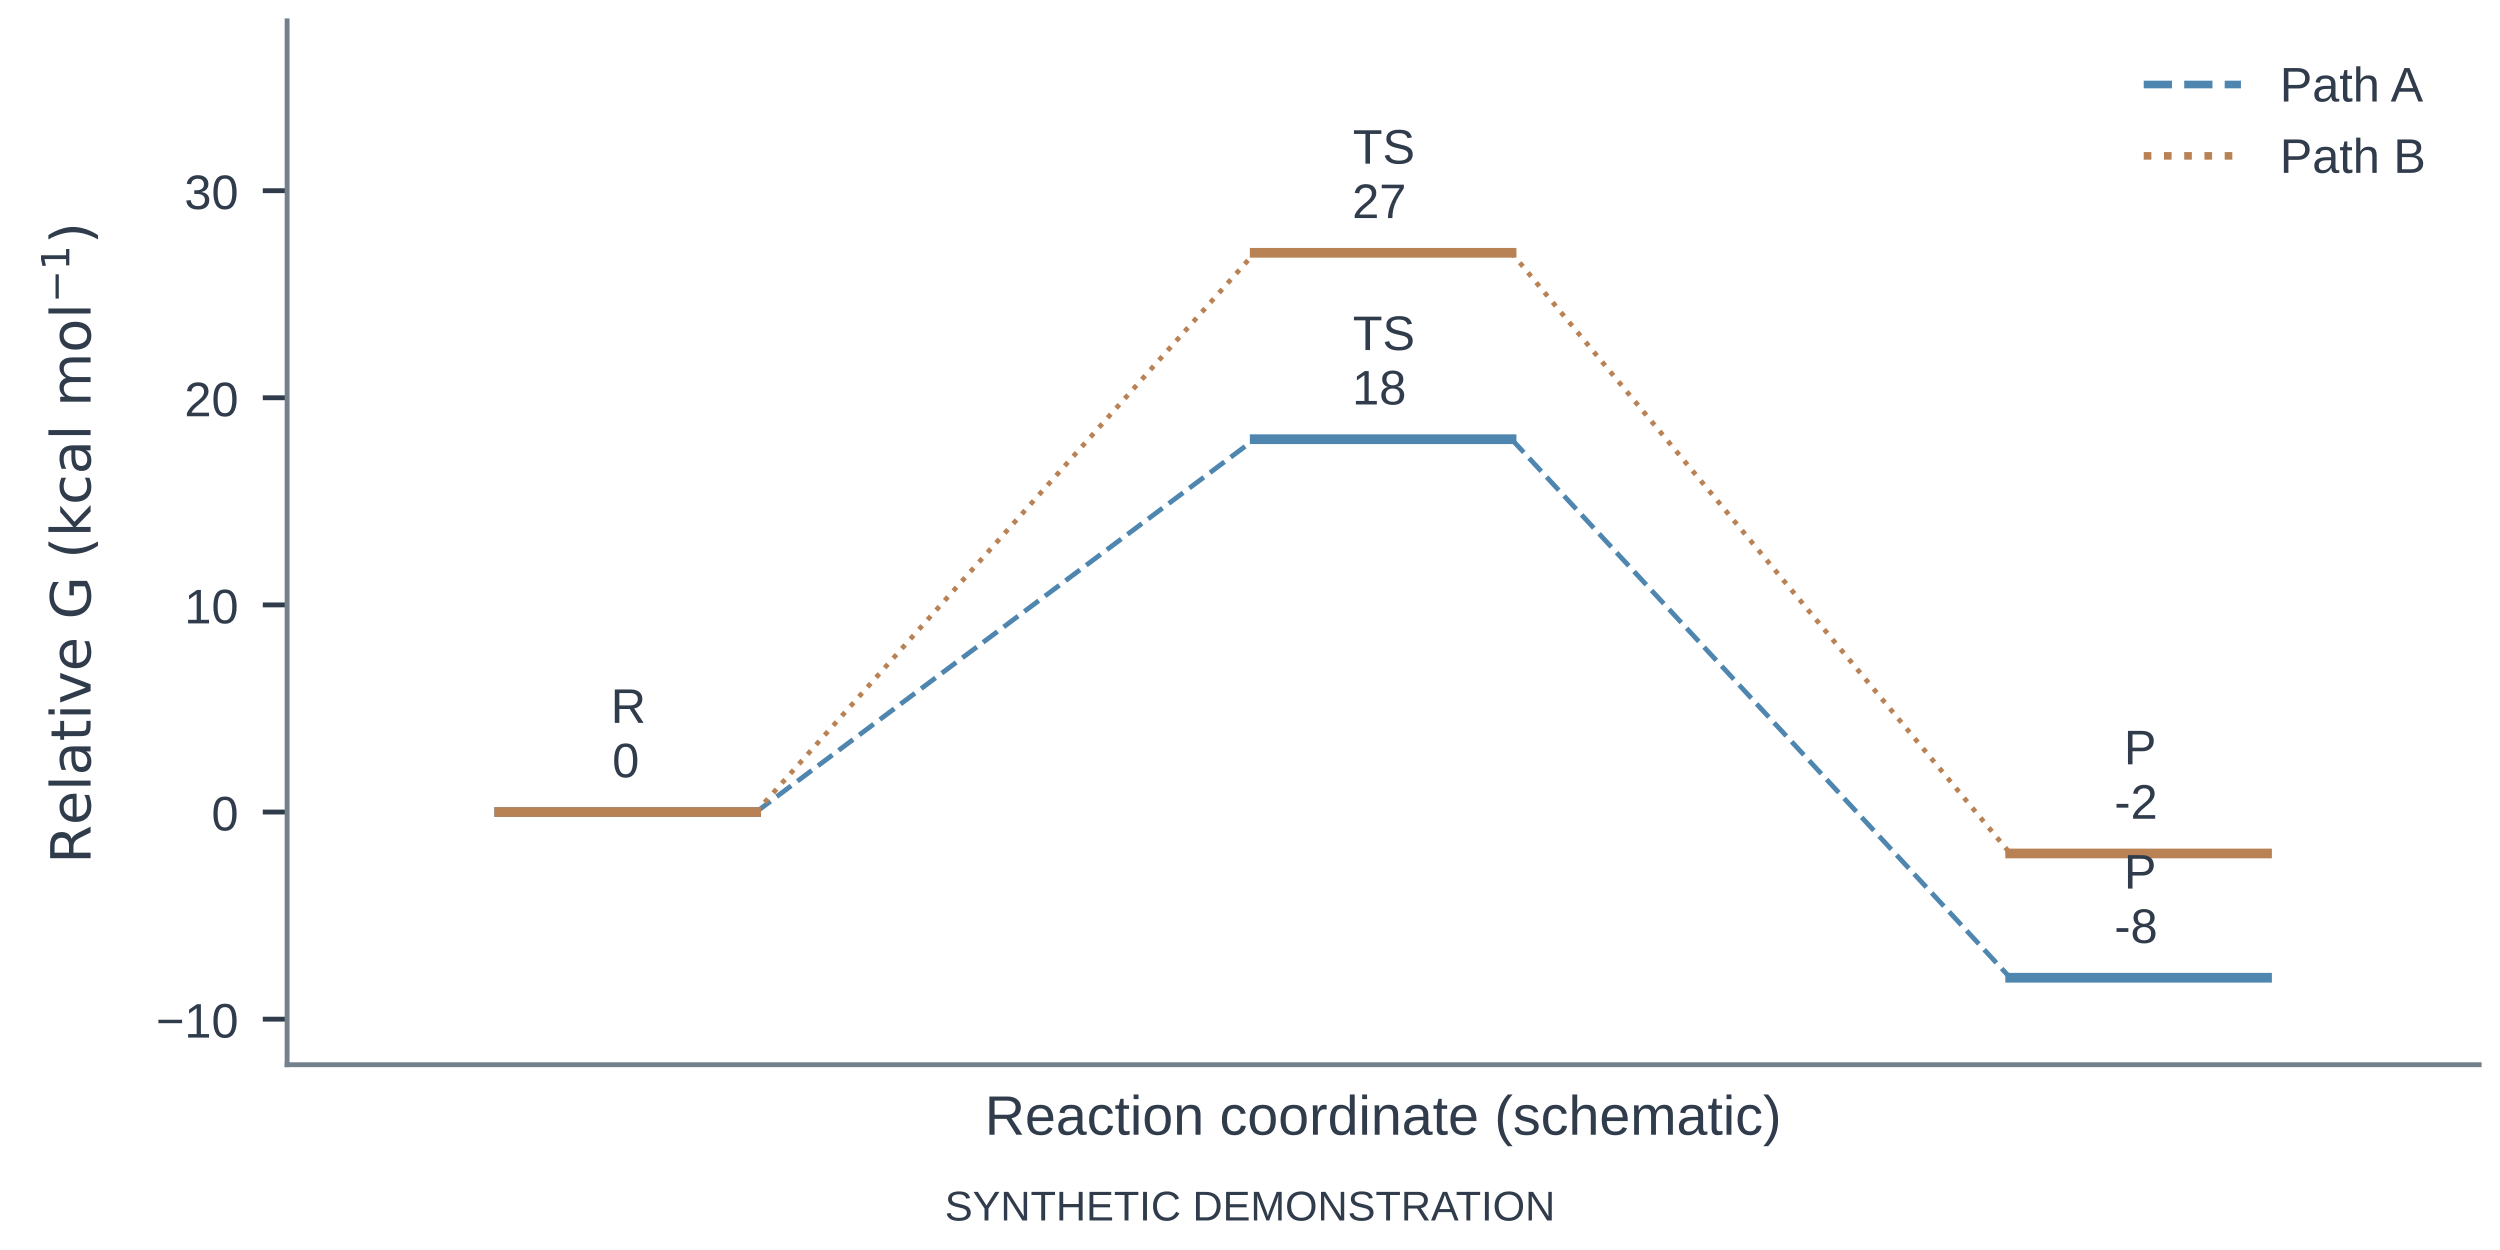
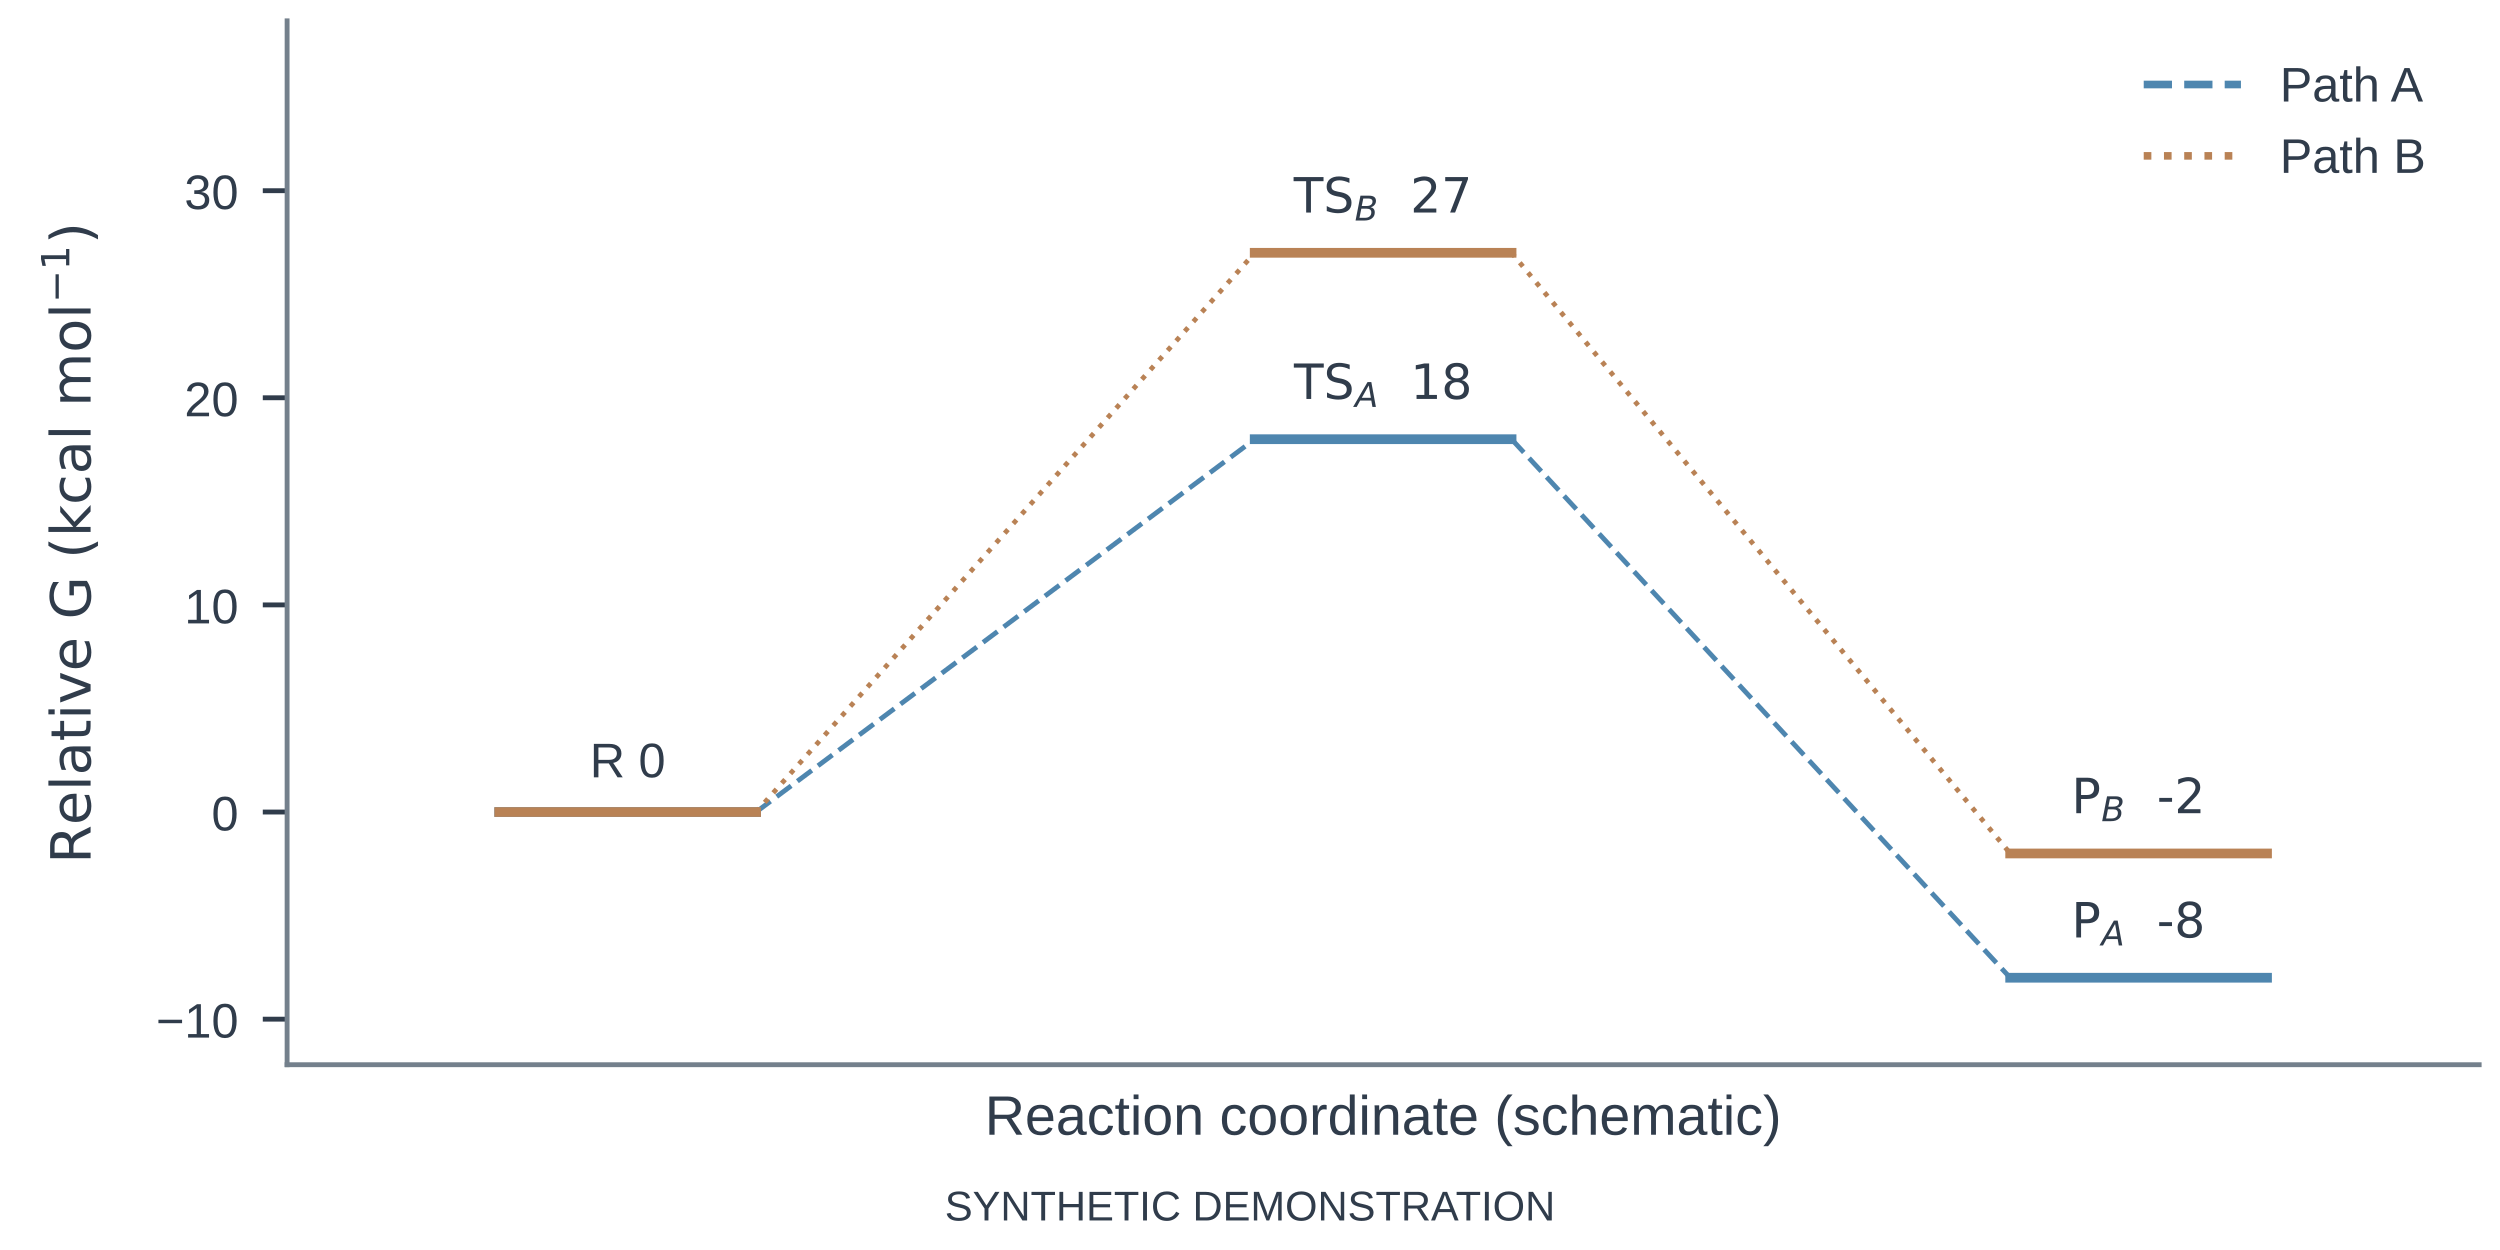
<svg xmlns="http://www.w3.org/2000/svg" xmlns:xlink="http://www.w3.org/1999/xlink" width="360pt" height="180pt" viewBox="0 0 360 180" version="1.1">
  <defs>
    <style type="text/css">*{stroke-linejoin: round; stroke-linecap: butt}</style>
  </defs>
  <g id="figure_1">
    <g id="patch_1">
      <path d="M 0 180  L 360 180  L 360 0  L 0 0  z " style="fill: #ffffff" />
    </g>
    <g id="axes_1">
      <g id="patch_2">
        <path d="M 41.342 153.319  L 357 153.319  L 357 3  L 41.342 3  z " style="fill: #ffffff" />
      </g>
      <g id="matplotlib.axis_1">
        <g id="text_1">
          <text style="font-size: 8px; font-family: 'Liberation Sans', 'DejaVu Sans', 'Arial', 'Helvetica', sans-serif; text-anchor: middle; fill: #303c4b" x="199.171" y="163.398" transform="rotate(-0 199.171 163.398)">Reaction coordinate (schematic)</text>
        </g>
      </g>
      <g id="matplotlib.axis_2">
        <g id="ytick_1">
          <g id="line2d_1">
            <defs>
-               <path id="mccabe4b6b4" d="M 0 0  L -3.5 0  " style="stroke: #303c4b; stroke-width: 0.7" />
+               <path id="m10c1fe4c57" d="M 0 0  L -3.5 0  " style="stroke: #303c4b; stroke-width: 0.7" />
            </defs>
            <g>
-               <use xlink:href="#mccabe4b6b4" x="41.342" y="146.758" style="fill: #303c4b; stroke: #303c4b; stroke-width: 0.7" />
+               <use xlink:href="#m10c1fe4c57" x="41.342" y="146.758" style="fill: #303c4b; stroke: #303c4b; stroke-width: 0.7" />
            </g>
          </g>
          <g id="text_2">
            <text style="font-size: 7px; font-family: 'Liberation Sans', 'DejaVu Sans', 'Arial', 'Helvetica', sans-serif; text-anchor: end; fill: #303c4b" x="34.342" y="149.417" transform="rotate(-0 34.34224 149.4172)">−10</text>
          </g>
        </g>
        <g id="ytick_2">
          <g id="line2d_2">
            <g>
-               <use xlink:href="#mccabe4b6b4" x="41.342" y="116.933" style="fill: #303c4b; stroke: #303c4b; stroke-width: 0.7" />
+               <use xlink:href="#m10c1fe4c57" x="41.342" y="116.933" style="fill: #303c4b; stroke: #303c4b; stroke-width: 0.7" />
            </g>
          </g>
          <g id="text_3">
            <text style="font-size: 7px; font-family: 'Liberation Sans', 'DejaVu Sans', 'Arial', 'Helvetica', sans-serif; text-anchor: end; fill: #303c4b" x="34.342" y="119.592" transform="rotate(-0 34.34224 119.592)">0</text>
          </g>
        </g>
        <g id="ytick_3">
          <g id="line2d_3">
            <g>
-               <use xlink:href="#mccabe4b6b4" x="41.342" y="87.107" style="fill: #303c4b; stroke: #303c4b; stroke-width: 0.7" />
+               <use xlink:href="#m10c1fe4c57" x="41.342" y="87.107" style="fill: #303c4b; stroke: #303c4b; stroke-width: 0.7" />
            </g>
          </g>
          <g id="text_4">
            <text style="font-size: 7px; font-family: 'Liberation Sans', 'DejaVu Sans', 'Arial', 'Helvetica', sans-serif; text-anchor: end; fill: #303c4b" x="34.342" y="89.767" transform="rotate(-0 34.34224 89.76677)">10</text>
          </g>
        </g>
        <g id="ytick_4">
          <g id="line2d_4">
            <g>
-               <use xlink:href="#mccabe4b6b4" x="41.342" y="57.282" style="fill: #303c4b; stroke: #303c4b; stroke-width: 0.7" />
+               <use xlink:href="#m10c1fe4c57" x="41.342" y="57.282" style="fill: #303c4b; stroke: #303c4b; stroke-width: 0.7" />
            </g>
          </g>
          <g id="text_5">
            <text style="font-size: 7px; font-family: 'Liberation Sans', 'DejaVu Sans', 'Arial', 'Helvetica', sans-serif; text-anchor: end; fill: #303c4b" x="34.342" y="59.942" transform="rotate(-0 34.34224 59.94157)">20</text>
          </g>
        </g>
        <g id="ytick_5">
          <g id="line2d_5">
            <g>
-               <use xlink:href="#mccabe4b6b4" x="41.342" y="27.457" style="fill: #303c4b; stroke: #303c4b; stroke-width: 0.7" />
+               <use xlink:href="#m10c1fe4c57" x="41.342" y="27.457" style="fill: #303c4b; stroke: #303c4b; stroke-width: 0.7" />
            </g>
          </g>
          <g id="text_6">
            <text style="font-size: 7px; font-family: 'Liberation Sans', 'DejaVu Sans', 'Arial', 'Helvetica', sans-serif; text-anchor: end; fill: #303c4b" x="34.342" y="30.116" transform="rotate(-0 34.34224 30.11636)">30</text>
          </g>
        </g>
        <g id="text_7">
          <g style="fill: #303c4b" transform="translate(13.90521 124.3598) rotate(-90)">
            <text>
              <tspan x="0" y="-0.858" style="font-size: 8px; font-family: 'DejaVu Sans'; fill: #303c4b">R</tspan>
              <tspan x="5.559" y="-0.858" style="font-size: 8px; font-family: 'DejaVu Sans'; fill: #303c4b">e</tspan>
              <tspan x="10.48" y="-0.858" style="font-size: 8px; font-family: 'DejaVu Sans'; fill: #303c4b">l</tspan>
              <tspan x="12.703" y="-0.858" style="font-size: 8px; font-family: 'DejaVu Sans'; fill: #303c4b">a</tspan>
              <tspan x="17.605" y="-0.858" style="font-size: 8px; font-family: 'DejaVu Sans'; fill: #303c4b">t</tspan>
              <tspan x="20.742" y="-0.858" style="font-size: 8px; font-family: 'DejaVu Sans'; fill: #303c4b">i</tspan>
              <tspan x="22.965" y="-0.858" style="font-size: 8px; font-family: 'DejaVu Sans'; fill: #303c4b">v</tspan>
              <tspan x="27.699" y="-0.858" style="font-size: 8px; font-family: 'DejaVu Sans'; fill: #303c4b">e</tspan>
              <tspan x="32.621" y="-0.858" style="font-size: 8px; font-family: 'DejaVu Sans'; fill: #303c4b"> </tspan>
              <tspan x="35.164" y="-0.858" style="font-size: 8px; font-family: 'DejaVu Sans'; fill: #303c4b">G</tspan>
              <tspan x="41.363" y="-0.858" style="font-size: 8px; font-family: 'DejaVu Sans'; fill: #303c4b"> </tspan>
              <tspan x="43.906" y="-0.858" style="font-size: 8px; font-family: 'DejaVu Sans'; fill: #303c4b">(</tspan>
              <tspan x="47.027" y="-0.858" style="font-size: 8px; font-family: 'DejaVu Sans'; fill: #303c4b">k</tspan>
              <tspan x="51.66" y="-0.858" style="font-size: 8px; font-family: 'DejaVu Sans'; fill: #303c4b">c</tspan>
              <tspan x="56.059" y="-0.858" style="font-size: 8px; font-family: 'DejaVu Sans'; fill: #303c4b">a</tspan>
              <tspan x="60.961" y="-0.858" style="font-size: 8px; font-family: 'DejaVu Sans'; fill: #303c4b">l</tspan>
              <tspan x="65.781" y="-0.858" style="font-size: 8px; font-family: 'DejaVu Sans'; fill: #303c4b">m</tspan>
              <tspan x="73.574" y="-0.858" style="font-size: 8px; font-family: 'DejaVu Sans'; fill: #303c4b">o</tspan>
              <tspan x="78.469" y="-0.858" style="font-size: 8px; font-family: 'DejaVu Sans'; fill: #303c4b">l</tspan>
              <tspan x="89.242" y="-0.858" style="font-size: 8px; font-family: 'DejaVu Sans'; fill: #303c4b">)</tspan>
              <tspan x="80.768" y="-3.92" style="font-size: 5.6px; font-family: 'DejaVu Sans'; fill: #303c4b">−</tspan>
              <tspan x="85.46" y="-3.92" style="font-size: 5.6px; font-family: 'DejaVu Sans'; fill: #303c4b">1</tspan>
            </text>
          </g>
        </g>
      </g>
      <g id="line2d_6" />
      <g id="line2d_7">
-         <path d="M 71.89 116.933  L 108.877 116.933  " clip-path="url(#p15fb83deb0)" style="fill: none; stroke: #4e86af; stroke-width: 1.4; stroke-linecap: square" />
+         <path d="M 71.89 116.933  L 108.877 116.933  " clip-path="url(#p989845ee54)" style="fill: none; stroke: #4e86af; stroke-width: 1.4; stroke-linecap: square" />
      </g>
      <g id="line2d_8">
-         <path d="M 180.677 63.247  L 217.665 63.247  " clip-path="url(#p15fb83deb0)" style="fill: none; stroke: #4e86af; stroke-width: 1.4; stroke-linecap: square" />
+         <path d="M 180.677 63.247  L 217.665 63.247  " clip-path="url(#p989845ee54)" style="fill: none; stroke: #4e86af; stroke-width: 1.4; stroke-linecap: square" />
      </g>
      <g id="line2d_9">
-         <path d="M 108.877 116.933  L 180.677 63.247  " clip-path="url(#p15fb83deb0)" style="fill: none; stroke-dasharray: 2.59,1.12; stroke-dashoffset: 0; stroke: #4e86af; stroke-width: 0.7" />
+         <path d="M 108.877 116.933  L 180.677 63.247  " clip-path="url(#p989845ee54)" style="fill: none; stroke-dasharray: 2.59,1.12; stroke-dashoffset: 0; stroke: #4e86af; stroke-width: 0.7" />
      </g>
      <g id="line2d_10">
-         <path d="M 289.465 140.793  L 326.452 140.793  " clip-path="url(#p15fb83deb0)" style="fill: none; stroke: #4e86af; stroke-width: 1.4; stroke-linecap: square" />
+         <path d="M 289.465 140.793  L 326.452 140.793  " clip-path="url(#p989845ee54)" style="fill: none; stroke: #4e86af; stroke-width: 1.4; stroke-linecap: square" />
      </g>
      <g id="line2d_11">
-         <path d="M 217.665 63.247  L 289.465 140.793  " clip-path="url(#p15fb83deb0)" style="fill: none; stroke-dasharray: 2.59,1.12; stroke-dashoffset: 0; stroke: #4e86af; stroke-width: 0.7" />
+         <path d="M 217.665 63.247  L 289.465 140.793  " clip-path="url(#p989845ee54)" style="fill: none; stroke-dasharray: 2.59,1.12; stroke-dashoffset: 0; stroke: #4e86af; stroke-width: 0.7" />
      </g>
      <g id="line2d_12" />
      <g id="line2d_13">
-         <path d="M 71.89 116.933  L 108.877 116.933  " clip-path="url(#p15fb83deb0)" style="fill: none; stroke: #b98255; stroke-width: 1.4; stroke-linecap: square" />
+         <path d="M 71.89 116.933  L 108.877 116.933  " clip-path="url(#p989845ee54)" style="fill: none; stroke: #b98255; stroke-width: 1.4; stroke-linecap: square" />
      </g>
      <g id="line2d_14">
-         <path d="M 180.677 36.404  L 217.665 36.404  " clip-path="url(#p15fb83deb0)" style="fill: none; stroke: #b98255; stroke-width: 1.4; stroke-linecap: square" />
+         <path d="M 180.677 36.404  L 217.665 36.404  " clip-path="url(#p989845ee54)" style="fill: none; stroke: #b98255; stroke-width: 1.4; stroke-linecap: square" />
      </g>
      <g id="line2d_15">
-         <path d="M 108.877 116.933  L 180.677 36.404  " clip-path="url(#p15fb83deb0)" style="fill: none; stroke-dasharray: 0.7,1.155; stroke-dashoffset: 0; stroke: #b98255; stroke-width: 0.7" />
+         <path d="M 108.877 116.933  L 180.677 36.404  " clip-path="url(#p989845ee54)" style="fill: none; stroke-dasharray: 0.7,1.155; stroke-dashoffset: 0; stroke: #b98255; stroke-width: 0.7" />
      </g>
      <g id="line2d_16">
-         <path d="M 289.465 122.898  L 326.452 122.898  " clip-path="url(#p15fb83deb0)" style="fill: none; stroke: #b98255; stroke-width: 1.4; stroke-linecap: square" />
+         <path d="M 289.465 122.898  L 326.452 122.898  " clip-path="url(#p989845ee54)" style="fill: none; stroke: #b98255; stroke-width: 1.4; stroke-linecap: square" />
      </g>
      <g id="line2d_17">
-         <path d="M 217.665 36.404  L 289.465 122.898  " clip-path="url(#p15fb83deb0)" style="fill: none; stroke-dasharray: 0.7,1.155; stroke-dashoffset: 0; stroke: #b98255; stroke-width: 0.7" />
+         <path d="M 217.665 36.404  L 289.465 122.898  " clip-path="url(#p989845ee54)" style="fill: none; stroke-dasharray: 0.7,1.155; stroke-dashoffset: 0; stroke: #b98255; stroke-width: 0.7" />
      </g>
      <g id="patch_3">
        <path d="M 41.342 153.319  L 41.342 3  " style="fill: none; stroke: #74808c; stroke-width: 0.7; stroke-linejoin: miter; stroke-linecap: square" />
      </g>
      <g id="patch_4">
        <path d="M 41.342 153.319  L 357 153.319  " style="fill: none; stroke: #74808c; stroke-width: 0.7; stroke-linejoin: miter; stroke-linecap: square" />
      </g>
      <g id="text_8">
-         <text style="font-size: 7px; font-family: 'Liberation Sans', 'DejaVu Sans', 'Arial', 'Helvetica', sans-serif; fill: #303c4b" transform="translate(87.95165 104.0941)">R</text>
-         <text style="font-size: 7px; font-family: 'Liberation Sans', 'DejaVu Sans', 'Arial', 'Helvetica', sans-serif; fill: #303c4b" transform="translate(88.15672 111.9325)">0</text>
+         <text style="font-size: 7px; font-family: 'Liberation Sans', 'DejaVu Sans', 'Arial', 'Helvetica', sans-serif; text-anchor: middle; fill: #303c4b" x="90.384" y="111.933" transform="rotate(-0 90.3836 111.9325)">R  0</text>
      </g>
      <g id="text_9">
-         <text style="font-size: 7px; font-family: 'Liberation Sans', 'DejaVu Sans', 'Arial', 'Helvetica', sans-serif; fill: #303c4b" transform="translate(194.8113 50.40869)">TS</text>
-         <text style="font-size: 7px; font-family: 'Liberation Sans', 'DejaVu Sans', 'Arial', 'Helvetica', sans-serif; fill: #303c4b" transform="translate(194.7173 58.24716)">18</text>
+         <g style="fill: #303c4b" transform="translate(186.326 58.24716)">
+           <text>
+             <tspan x="0" y="-0.797" style="font-size: 7px; font-family: 'DejaVu Sans'; fill: #303c4b">T</tspan>
+             <tspan x="4.276" y="-0.797" style="font-size: 7px; font-family: 'DejaVu Sans'; fill: #303c4b">S</tspan>
+             <tspan x="12.33" y="-0.797" style="font-size: 7px; font-family: 'DejaVu Sans'; fill: #303c4b"> </tspan>
+             <tspan x="14.555" y="-0.797" style="font-size: 7px; font-family: 'DejaVu Sans'; fill: #303c4b"> </tspan>
+             <tspan x="16.78" y="-0.797" style="font-size: 7px; font-family: 'DejaVu Sans'; fill: #303c4b">1</tspan>
+             <tspan x="21.233" y="-0.797" style="font-size: 7px; font-family: 'DejaVu Sans'; fill: #303c4b">8</tspan>
+             <tspan x="8.786" y="0.352" style="font-style: oblique; font-size: 4.9px; font-family: 'DejaVu Sans'; fill: #303c4b">A</tspan>
+           </text>
+         </g>
      </g>
      <g id="text_10">
-         <text style="font-size: 7px; font-family: 'Liberation Sans', 'DejaVu Sans', 'Arial', 'Helvetica', sans-serif; fill: #303c4b" transform="translate(305.848 127.9542)">P</text>
-         <text style="font-size: 7px; font-family: 'Liberation Sans', 'DejaVu Sans', 'Arial', 'Helvetica', sans-serif; fill: #303c4b" transform="translate(304.4688 135.7927)">-8</text>
+         <g style="fill: #303c4b" transform="translate(298.2984 135.7927)">
+           <text>
+             <tspan x="0" y="-0.797" style="font-size: 7px; font-family: 'DejaVu Sans'; fill: #303c4b">P</tspan>
+             <tspan x="7.832" y="-0.797" style="font-size: 7px; font-family: 'DejaVu Sans'; fill: #303c4b"> </tspan>
+             <tspan x="10.057" y="-0.797" style="font-size: 7px; font-family: 'DejaVu Sans'; fill: #303c4b"> </tspan>
+             <tspan x="12.282" y="-0.797" style="font-size: 7px; font-family: 'DejaVu Sans'; fill: #303c4b">-</tspan>
+             <tspan x="14.808" y="-0.797" style="font-size: 7px; font-family: 'DejaVu Sans'; fill: #303c4b">8</tspan>
+             <tspan x="4.288" y="0.352" style="font-style: oblique; font-size: 4.9px; font-family: 'DejaVu Sans'; fill: #303c4b">A</tspan>
+           </text>
+         </g>
      </g>
      <g id="text_11">
-         <text style="font-size: 7px; font-family: 'Liberation Sans', 'DejaVu Sans', 'Arial', 'Helvetica', sans-serif; fill: #303c4b" transform="translate(194.8113 23.566)">TS</text>
-         <text style="font-size: 7px; font-family: 'Liberation Sans', 'DejaVu Sans', 'Arial', 'Helvetica', sans-serif; fill: #303c4b" transform="translate(194.7173 31.40447)">27</text>
+         <g style="fill: #303c4b" transform="translate(186.291 31.40447)">
+           <text>
+             <tspan x="0" y="-0.797" style="font-size: 7px; font-family: 'DejaVu Sans'; fill: #303c4b">T</tspan>
+             <tspan x="4.276" y="-0.797" style="font-size: 7px; font-family: 'DejaVu Sans'; fill: #303c4b">S</tspan>
+             <tspan x="12.339" y="-0.797" style="font-size: 7px; font-family: 'DejaVu Sans'; fill: #303c4b"> </tspan>
+             <tspan x="14.564" y="-0.797" style="font-size: 7px; font-family: 'DejaVu Sans'; fill: #303c4b"> </tspan>
+             <tspan x="16.789" y="-0.797" style="font-size: 7px; font-family: 'DejaVu Sans'; fill: #303c4b">2</tspan>
+             <tspan x="21.243" y="-0.797" style="font-size: 7px; font-family: 'DejaVu Sans'; fill: #303c4b">7</tspan>
+             <tspan x="8.786" y="0.352" style="font-style: oblique; font-size: 4.9px; font-family: 'DejaVu Sans'; fill: #303c4b">B</tspan>
+           </text>
+         </g>
      </g>
      <g id="text_12">
-         <text style="font-size: 7px; font-family: 'Liberation Sans', 'DejaVu Sans', 'Arial', 'Helvetica', sans-serif; fill: #303c4b" transform="translate(305.848 110.0591)">P</text>
-         <text style="font-size: 7px; font-family: 'Liberation Sans', 'DejaVu Sans', 'Arial', 'Helvetica', sans-serif; fill: #303c4b" transform="translate(304.4688 117.8976)">-2</text>
+         <g style="fill: #303c4b" transform="translate(298.2984 117.8976)">
+           <text>
+             <tspan x="0" y="-0.797" style="font-size: 7px; font-family: 'DejaVu Sans'; fill: #303c4b">P</tspan>
+             <tspan x="7.841" y="-0.797" style="font-size: 7px; font-family: 'DejaVu Sans'; fill: #303c4b"> </tspan>
+             <tspan x="10.066" y="-0.797" style="font-size: 7px; font-family: 'DejaVu Sans'; fill: #303c4b"> </tspan>
+             <tspan x="12.291" y="-0.797" style="font-size: 7px; font-family: 'DejaVu Sans'; fill: #303c4b">-</tspan>
+             <tspan x="14.817" y="-0.797" style="font-size: 7px; font-family: 'DejaVu Sans'; fill: #303c4b">2</tspan>
+             <tspan x="4.288" y="0.352" style="font-style: oblique; font-size: 4.9px; font-family: 'DejaVu Sans'; fill: #303c4b">B</tspan>
+           </text>
+         </g>
      </g>
      <g id="legend_1">
        <g id="line2d_18">
          <path d="M 308.696 12.169  L 315.696 12.169  L 322.696 12.169  " style="fill: none; stroke-dasharray: 4.07,1.76; stroke-dashoffset: 0; stroke: #4e86af; stroke-width: 1.1" />
        </g>
        <g id="text_13">
          <text style="font-size: 7px; font-family: 'Liberation Sans', 'DejaVu Sans', 'Arial', 'Helvetica', sans-serif; text-anchor: start; fill: #303c4b" x="328.296" y="14.619" transform="rotate(-0 328.2965 14.61915)">Path A</text>
        </g>
        <g id="line2d_19">
          <path d="M 308.696 22.444  L 315.696 22.444  L 322.696 22.444  " style="fill: none; stroke-dasharray: 1.1,1.815; stroke-dashoffset: 0; stroke: #b98255; stroke-width: 1.1" />
        </g>
        <g id="text_14">
          <text style="font-size: 7px; font-family: 'Liberation Sans', 'DejaVu Sans', 'Arial', 'Helvetica', sans-serif; text-anchor: start; fill: #303c4b" x="328.296" y="24.894" transform="rotate(-0 328.2965 24.89383)">Path B</text>
        </g>
      </g>
    </g>
    <g id="text_15">
      <text style="font-size: 6px; font-family: 'Liberation Sans', 'DejaVu Sans', 'Arial', 'Helvetica', sans-serif; text-anchor: middle; fill: #303c4b" x="180" y="175.752" transform="rotate(-0 180 175.7519)">SYNTHETIC DEMONSTRATION</text>
    </g>
  </g>
  <defs>
-     <clipPath id="p15fb83deb0">
+     <clipPath id="p989845ee54">
      <rect x="41.342" y="3" width="315.658" height="150.319" />
    </clipPath>
  </defs>
</svg>
